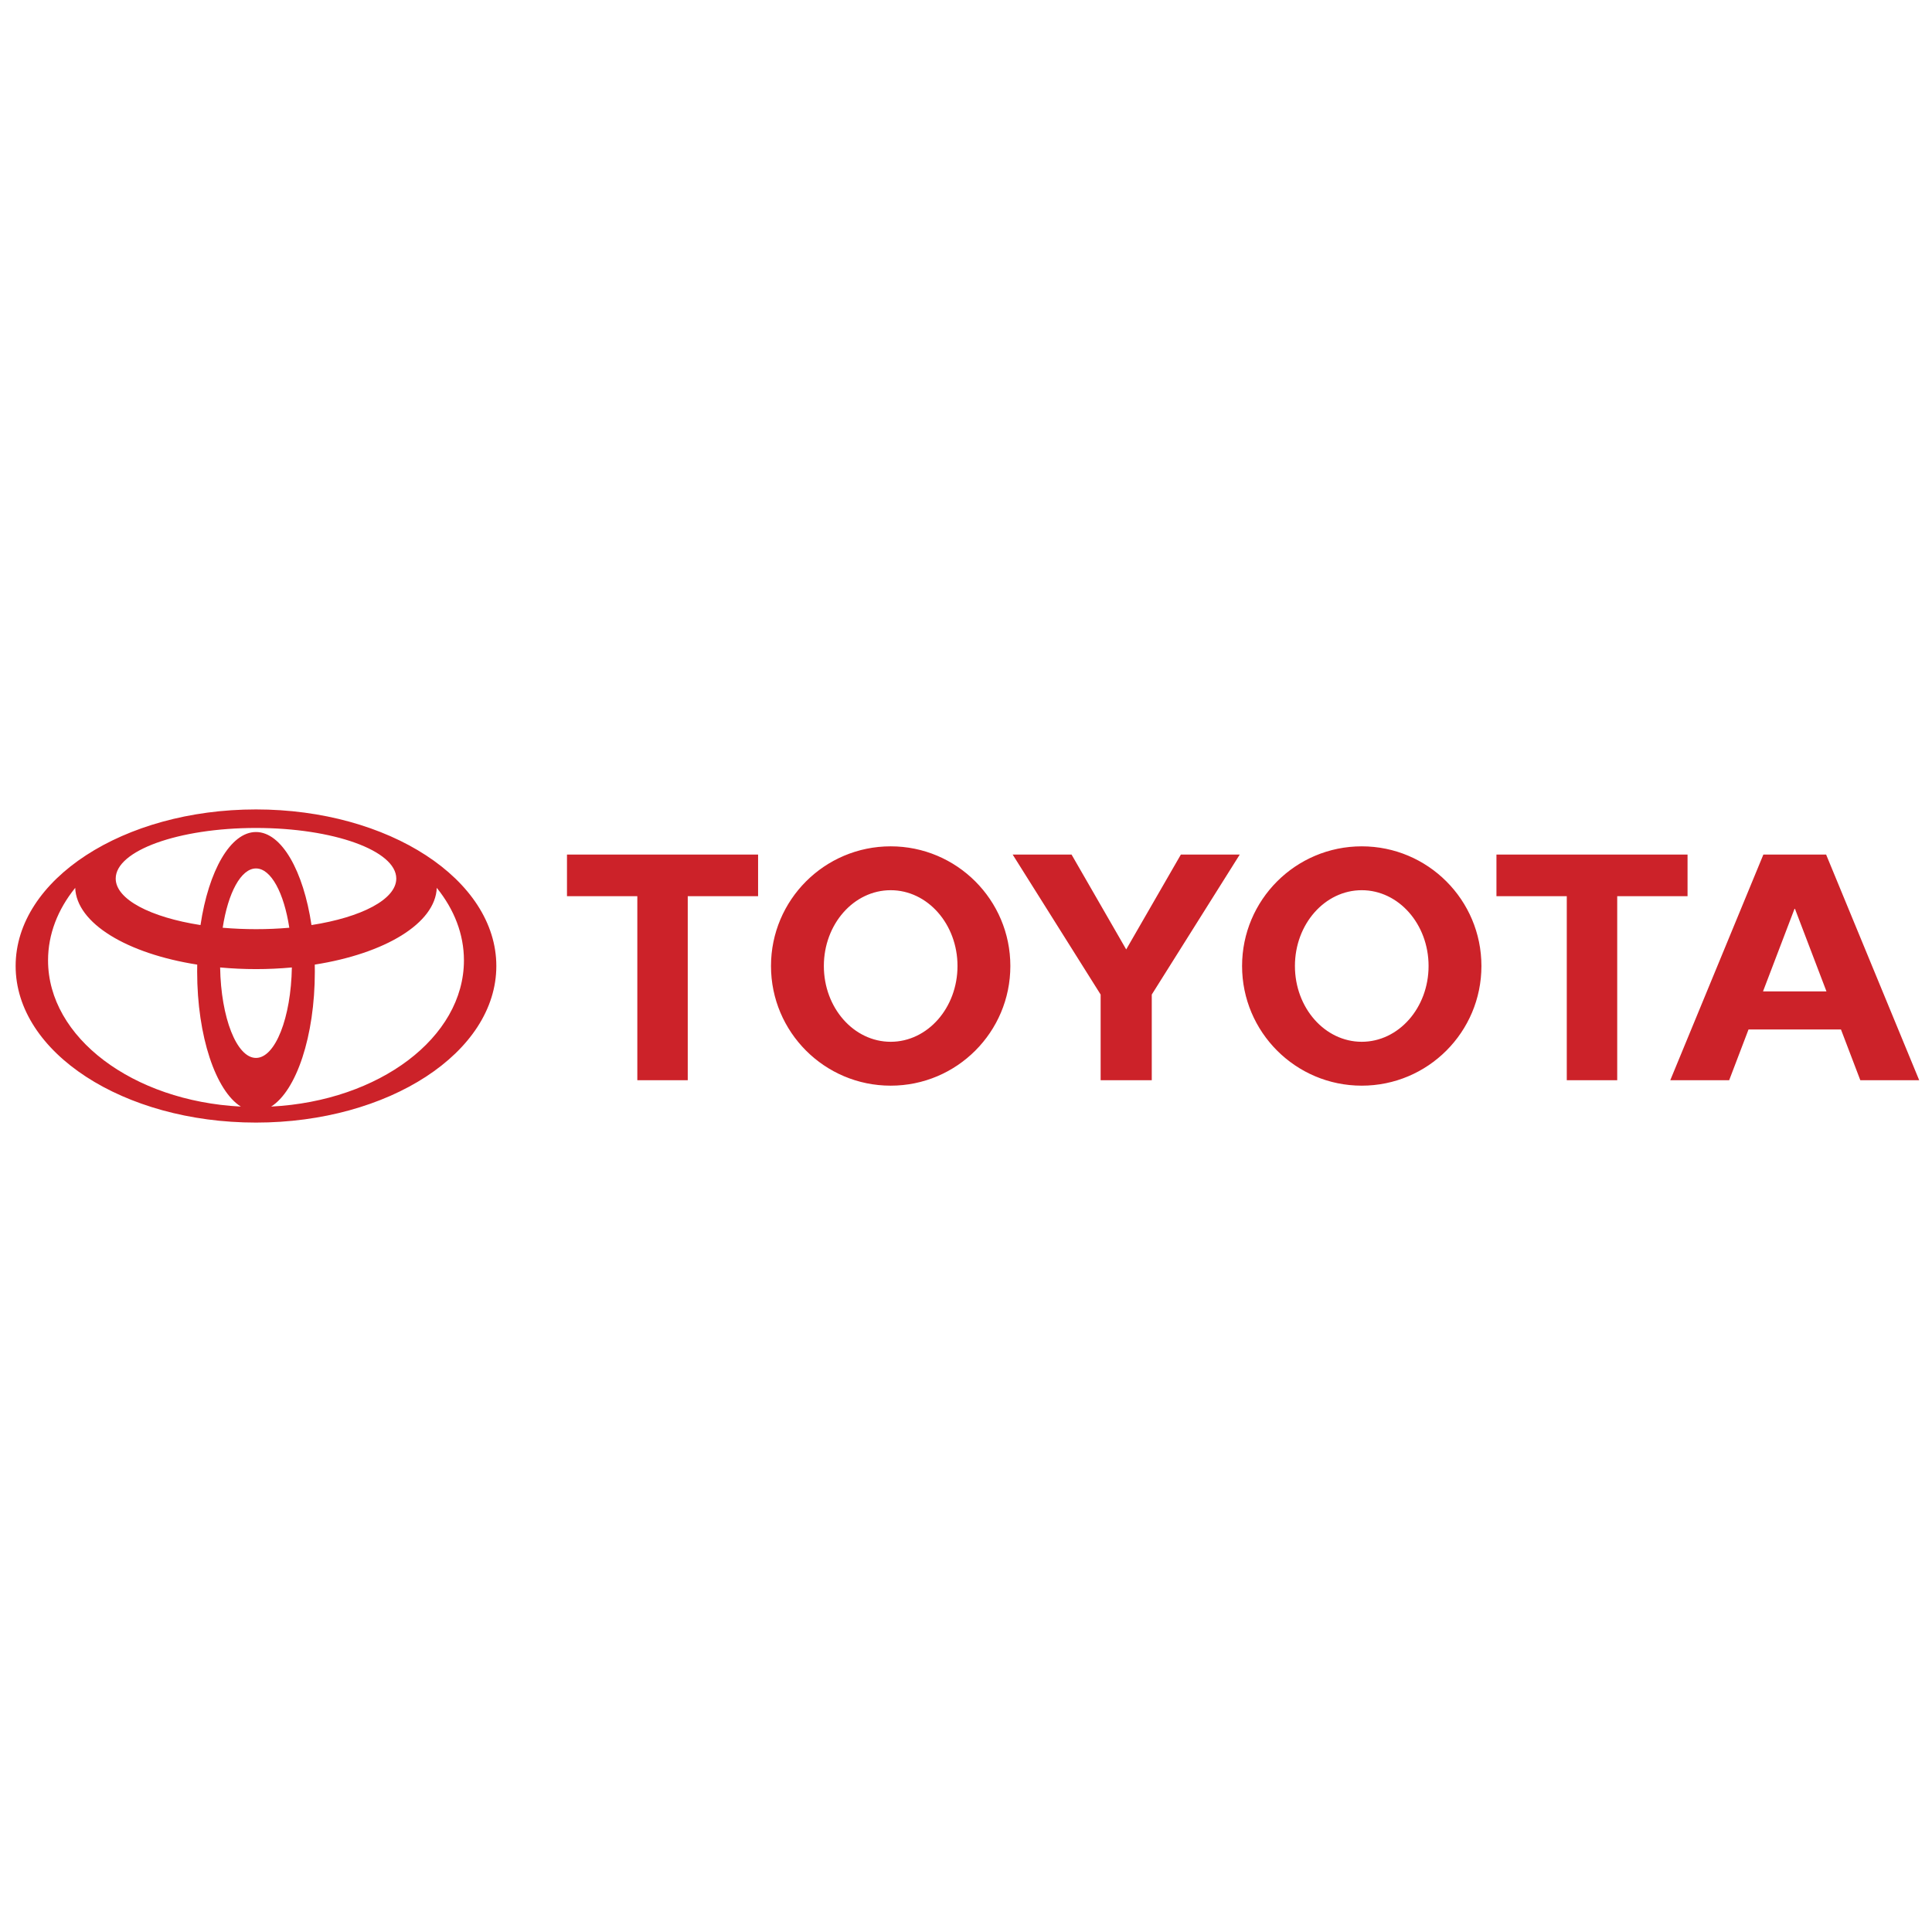
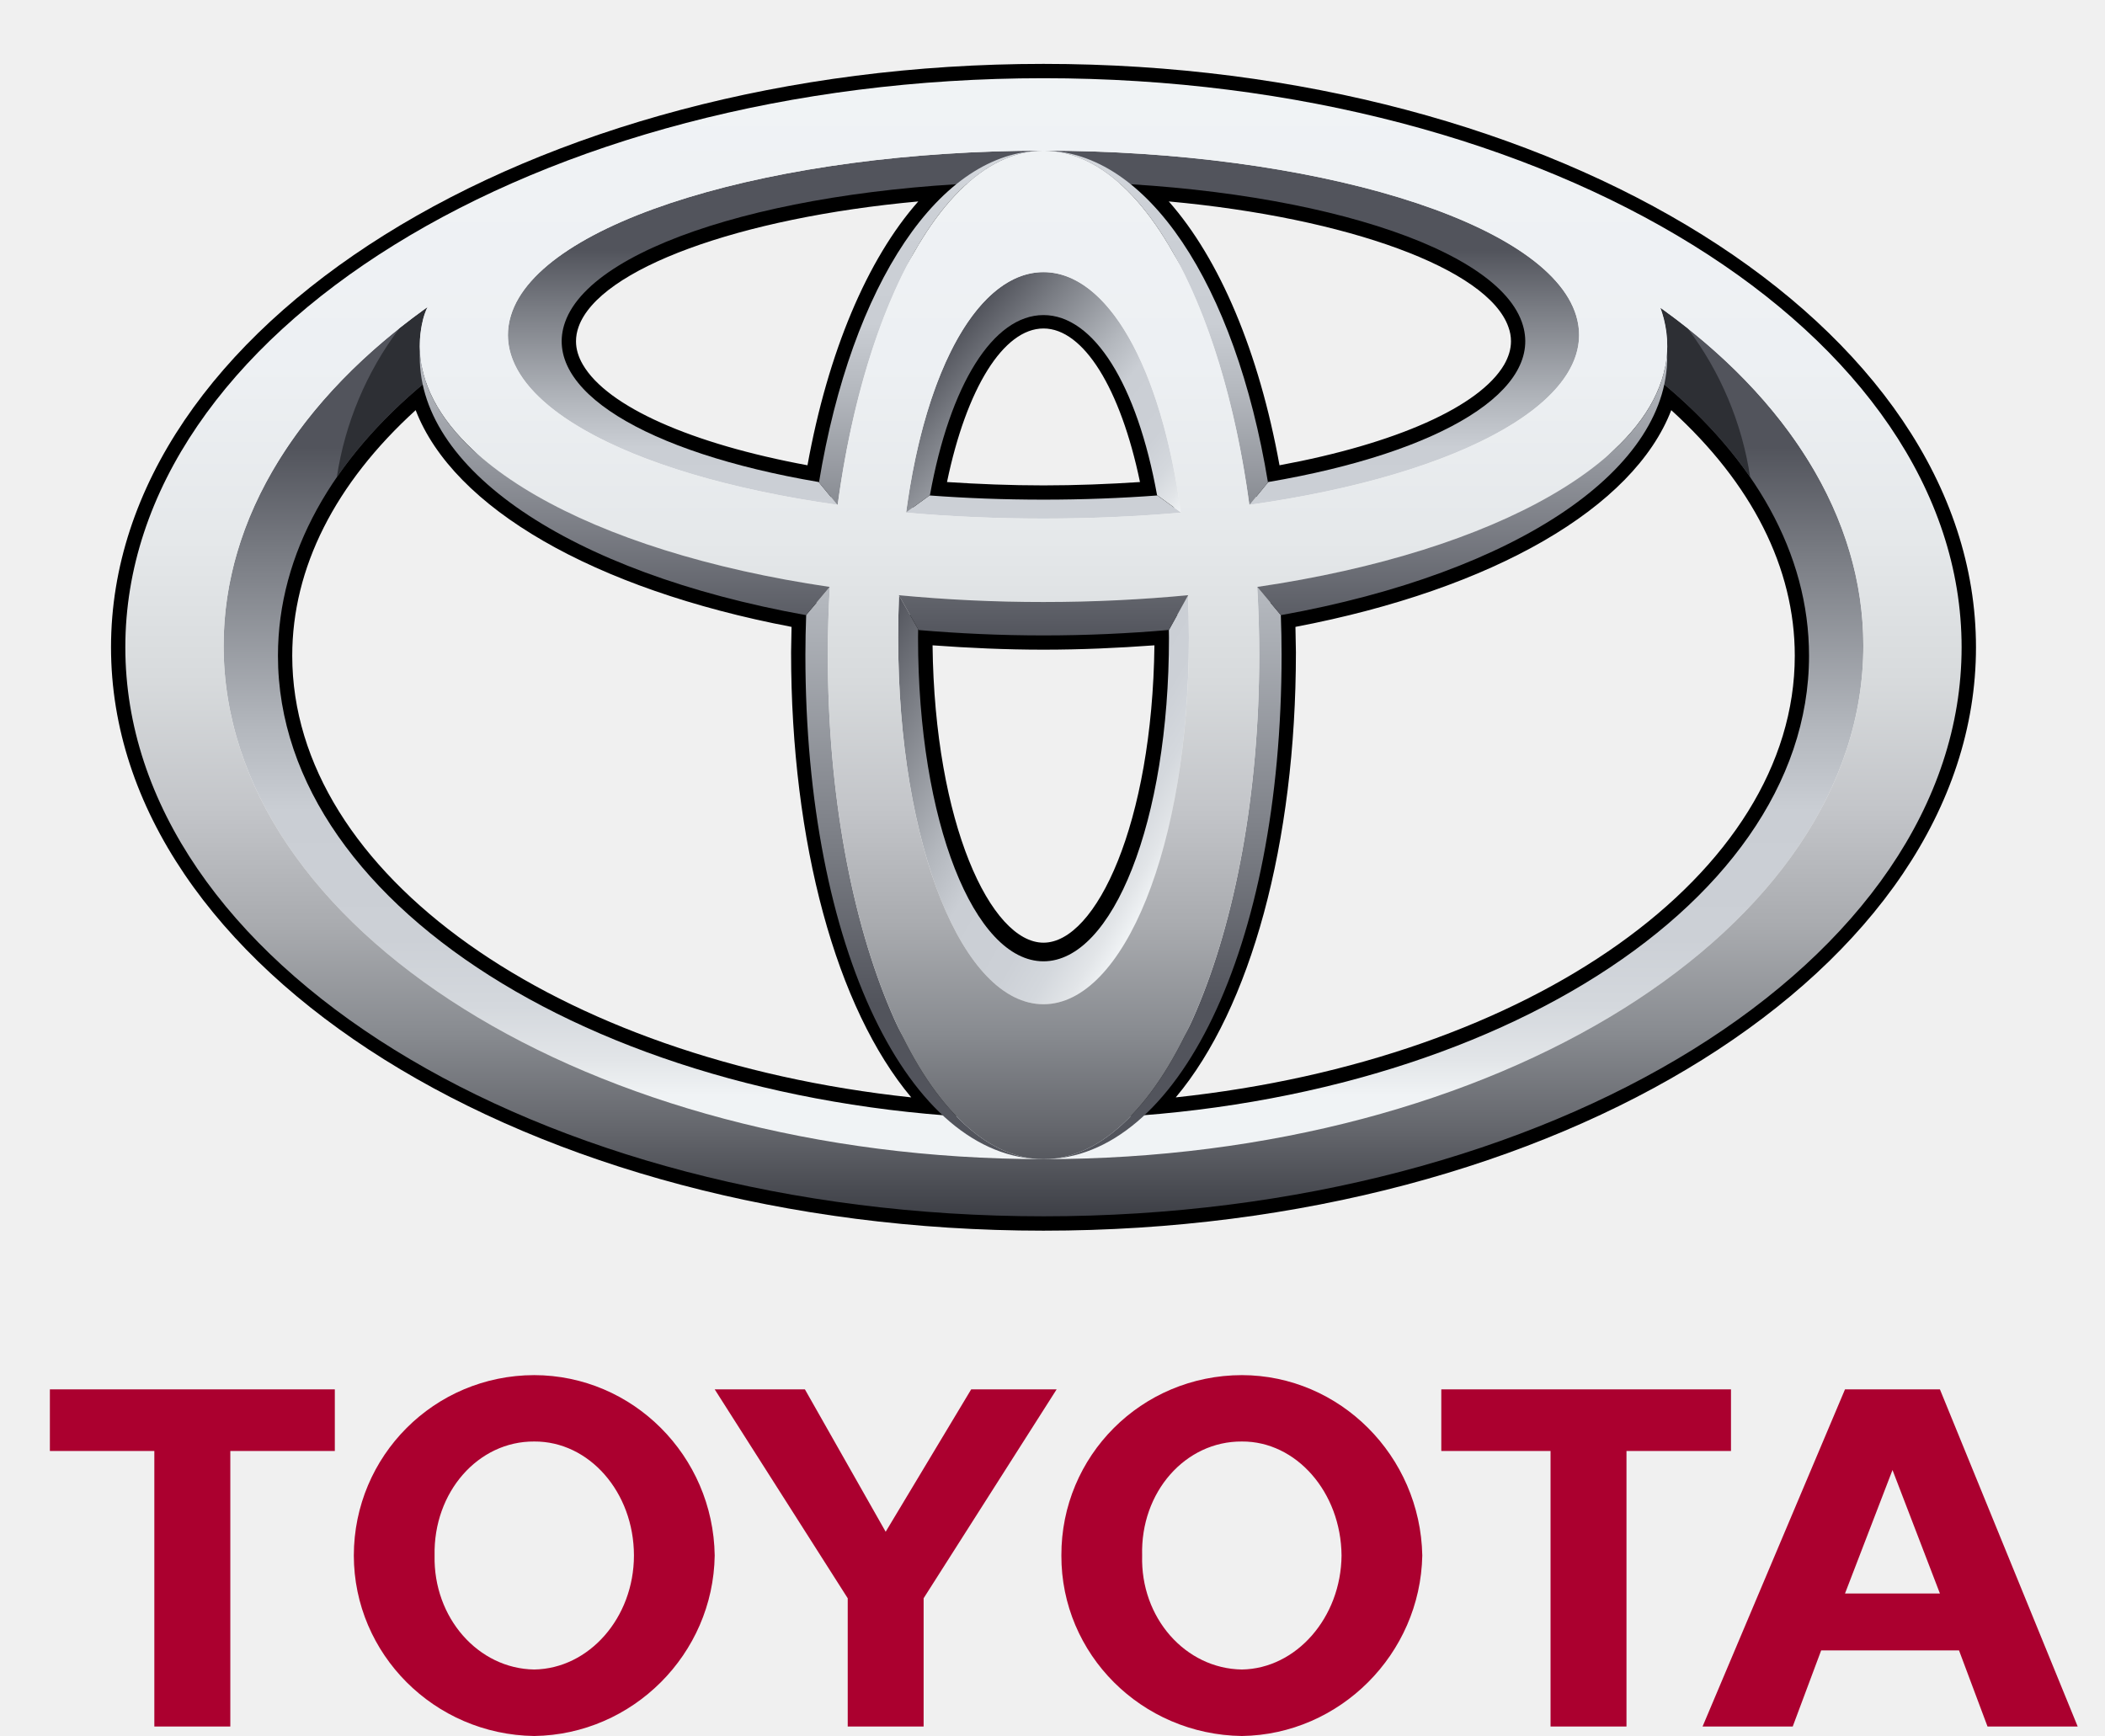
- <svg xmlns="http://www.w3.org/2000/svg" width="2500" height="2500" viewBox="0 0 192.756 192.756">
-   <g fill-rule="evenodd" clip-rule="evenodd">
-     <path fill="#fff" d="M0 0h192.756v192.756H0V0z" />
-     <path d="M24.037 110.41c-2.514-1.575-4.367-7.01-4.367-13.469 0-.237.001-.471.007-.704l.002.003c-6.994-1.099-12.047-4.11-12.177-7.672l-.02.042c-1.711 2.127-2.688 4.586-2.688 7.206 0 7.71 8.463 14.027 19.198 14.586l.045.008zM1.56 96.378c0-8.626 10.736-15.621 23.979-15.621 13.244 0 23.98 6.995 23.98 15.621 0 8.627-10.736 15.622-23.98 15.622-13.243 0-23.979-6.995-23.979-15.622zm23.98-13.367c2.557 0 4.732 3.879 5.538 9.291l.002-.009c4.975-.774 8.457-2.56 8.457-4.639 0-2.789-6.267-5.048-13.997-5.048-7.729 0-13.996 2.259-13.996 5.048 0 2.079 3.482 3.864 8.456 4.639l.003.009c.806-5.412 2.981-9.291 5.537-9.291zm1.548 27.39c10.735-.559 19.199-6.876 19.199-14.586 0-2.62-.978-5.079-2.688-7.206l-.021-.042c-.129 3.562-5.182 6.573-12.177 7.672l.003-.003c.005.233.007.467.007.704 0 6.459-1.854 11.894-4.367 13.469l.044-.008zM25.54 92.703a37.94 37.94 0 0 0 3.325-.142l-.001.001c-.53-3.468-1.818-5.917-3.323-5.917s-2.792 2.449-3.323 5.917l-.001-.001a38.27 38.27 0 0 0 3.323.142zm0 12.846c1.925 0 3.496-4.006 3.579-9.029l.01.003a39.115 39.115 0 0 1-7.177 0l.01-.003c.083 5.023 1.653 9.029 3.578 9.029zM123.922 96.378c0-6.593 5.346-11.939 11.939-11.939 6.596 0 11.941 5.346 11.941 11.939 0 6.595-5.346 11.939-11.941 11.939-6.593 0-11.939-5.344-11.939-11.939zm11.939 7.561c3.682 0 6.668-3.386 6.668-7.562 0-4.175-2.986-7.561-6.668-7.561s-6.666 3.386-6.666 7.561c0 4.177 2.985 7.562 6.666 7.562zM161.35 89.413v18.362h-5.032V89.413h.018-7.035v-4.151h19.066v4.151h-7.017zM174.453 102.71l-.004.005-1.93 5.061h-5.877l9.289-22.514h6.262l9.287 22.514h-5.875l-1.93-5.061-.006-.005H174.453zm4.609-3.8h3.166l-.002.001-3.143-8.24h-.043l-3.143 8.24-.002-.001h3.167zM68.617 89.413v18.362h-5.031V89.413h.018-7.036v-4.151h19.067v4.151h-7.018zM76.922 96.378c0-6.593 5.346-11.939 11.941-11.939 6.594 0 11.94 5.346 11.94 11.939 0 6.595-5.346 11.939-11.94 11.939-6.595 0-11.941-5.344-11.941-11.939zm11.941 7.561c3.681 0 6.667-3.386 6.667-7.562 0-4.175-2.986-7.561-6.667-7.561-3.682 0-6.667 3.386-6.667 7.561 0 4.177 2.985 7.562 6.667 7.562zM112.361 107.775h2.551v-8.548l8.777-13.965h-5.875l-5.453 9.463-5.451-9.463h-5.875l8.776 13.965v8.548h2.55z" fill="#cc2229" />
-   </g>
+ <svg xmlns="http://www.w3.org/2000/svg" xmlns:xlink="http://www.w3.org/1999/xlink" height="2062" viewBox="-3.155 -8.932 286.62 242.702" width="2500">
+   <linearGradient id="a">
+     <stop offset="0" stop-color="#f0f3f5" />
+     <stop offset=".056" stop-color="#e2e5e8" />
+     <stop offset=".138" stop-color="#d4d8dd" />
+     <stop offset=".242" stop-color="#ccd0d6" />
+     <stop offset=".44" stop-color="#caced4" />
+     <stop offset=".568" stop-color="#b3b7bd" />
+     <stop offset=".835" stop-color="#797c83" />
+     <stop offset="1" stop-color="#52545c" />
+   </linearGradient>
+   <linearGradient id="c" gradientTransform="matrix(1 0 0 -1 1045.93 1353.947)" gradientUnits="userSpaceOnUse" x1="-907.035" x2="-907.035" xlink:href="#a" y1="1209.688" y2="1300.343" />
+   <linearGradient id="d" gradientTransform="matrix(1 0 0 -1 1045.93 1353.947)" gradientUnits="userSpaceOnUse" x1="-907.031" x2="-907.031" xlink:href="#a" y1="1278.762" y2="1327.886" />
+   <linearGradient id="e" gradientTransform="matrix(1 0 0 -1 1045.93 1353.947)" gradientUnits="userSpaceOnUse" x1="-890.724" x2="-921.397" xlink:href="#a" y1="1287.791" y2="1313.529" />
+   <linearGradient id="f" gradientTransform="matrix(1 0 0 -1 1045.93 1353.947)" gradientUnits="userSpaceOnUse" x1="-887.604" x2="-932.331" xlink:href="#a" y1="1244.974" y2="1270.797" />
+   <linearGradient id="g" gradientTransform="matrix(1 0 0 -1 1045.93 1353.947)" gradientUnits="userSpaceOnUse" x1="-922.726" x2="-922.726" xlink:href="#a" y1="1351.951" y2="1274.035" />
+   <linearGradient id="h" gradientTransform="matrix(1 0 0 -1 1045.93 1353.947)" gradientUnits="userSpaceOnUse" x1="-891.344" x2="-891.344" xlink:href="#a" y1="1351.951" y2="1274.035" />
+   <linearGradient id="i" gradientTransform="matrix(1 0 0 -1 1045.93 1353.947)" gradientUnits="userSpaceOnUse" x1="-890.393" x2="-890.393" xlink:href="#a" y1="1352.606" y2="1222.572" />
+   <linearGradient id="j" gradientTransform="matrix(1 0 0 -1 1045.93 1353.947)" gradientUnits="userSpaceOnUse" x1="-923.675" x2="-923.675" xlink:href="#a" y1="1352.606" y2="1222.572" />
+   <linearGradient id="b">
+     <stop offset="0" stop-color="#f0f3f5" />
+     <stop offset=".253" stop-color="#edf0f3" />
+     <stop offset=".406" stop-color="#e5e8ea" />
+     <stop offset=".531" stop-color="#d7dadc" />
+     <stop offset=".642" stop-color="#c3c5c9" />
+     <stop offset=".744" stop-color="#a9abaf" />
+     <stop offset=".839" stop-color="#888b90" />
+     <stop offset=".926" stop-color="#63656b" />
+     <stop offset="1" stop-color="#3d3f46" />
+   </linearGradient>
+   <linearGradient id="k" gradientTransform="matrix(1 0 0 -1 1045.93 1353.947)" gradientUnits="userSpaceOnUse" x1="-907.038" x2="-907.038" xlink:href="#b" y1="1351.944" y2="1192.832" />
+   <linearGradient id="l" gradientTransform="matrix(1 0 0 -1 1045.93 1353.947)" gradientUnits="userSpaceOnUse" x1="-907.03" x2="-907.03" xlink:href="#b" y1="1351.952" y2="1192.83" />
+   <linearGradient id="m" gradientTransform="matrix(1 0 0 -1 1045.93 1353.947)" gradientUnits="userSpaceOnUse" x1="-907.034" x2="-907.034" xlink:href="#b" y1="1351.935" y2="1192.817" />
+   <linearGradient id="n" gradientTransform="matrix(1 0 0 -1 1045.93 1353.947)" gradientUnits="userSpaceOnUse" x1="-907.033" x2="-907.033" y1="1318.944" y2="1273.596">
+     <stop offset="0" stop-color="#caced4" />
+     <stop offset="1" stop-color="#52545c" />
+   </linearGradient>
+   <path d="M141.396 208.536c-.043-13.945 11.196-25.195 25.234-25.219 13.694.022 24.942 11.272 25.218 25.219-.273 13.789-11.521 25.039-25.218 25.234-14.038-.195-25.276-11.445-25.234-25.234zm25.235 15.938c7.578-.117 13.852-7.238 13.93-15.938-.078-8.867-6.352-15.988-13.93-15.938-7.906-.052-14.195 7.069-13.945 15.938-.25 8.699 6.039 15.82 13.945 15.938m53.76-30.547v38.515h-10.614v-38.515h-15.273v-8.617H235v8.617zm27.214 27.879l-3.974 10.637h-12.604l19.91-47.133h13.27l19.258 47.133H270.86l-3.983-10.637zm9.973-7.957h6.629l-6.629-17.267-6.641 17.267zM25.223 193.927v38.515H14.602v-38.515H0v-8.617h39.832v8.617zm17.265 14.609c.021-13.945 11.254-25.195 25.214-25.219 13.78.022 25.03 11.272 25.233 25.219-.203 13.789-11.453 25.039-25.233 25.234-13.96-.195-25.194-11.445-25.214-25.234zm25.214 15.938c7.668-.117 13.937-7.238 13.944-15.938-.008-8.867-6.276-15.988-13.944-15.938-7.828-.052-14.108 7.069-13.925 15.938-.183 8.699 6.097 15.82 13.925 15.938m49.132 7.968h5.305v-17.93l18.593-29.202h-11.945l-11.953 19.906-11.289-19.906H92.936l18.593 29.202v17.93z" fill="#ab002f" />
+   <path d="M8.547 81.561c0 44.972 58.476 81.562 130.35 81.562 71.873 0 130.35-36.59 130.35-81.562C269.246 36.585 210.77 0 138.896 0S8.547 36.585 8.547 81.561zm4 0c0-42.762 56.679-77.554 126.35-77.554 69.669 0 126.35 34.792 126.35 77.554 0 42.771-56.681 77.562-126.35 77.562-69.671-.001-126.35-34.79-126.35-77.562z" />
+   <path d="M126.58 14.827c-30.508 1.863-52.667 9.949-56.444 20.602a9.999 9.999 0 0 0-.586 3.345c0 1.797.508 3.594 1.516 5.312C75.3 51.3 88.443 57.249 107.146 60.44l1.98.324.332-1.978c3.07-18.727 9.809-33.453 18.496-40.406l4.922-3.944zM74.519 42.069c-.652-1.109-.973-2.203-.973-3.281 0-.68.117-1.344.359-2.02 2.883-8.138 22.468-15.246 47.487-17.539-7.137 8.073-12.625 21.082-15.488 36.887-16.258-3.008-27.948-8.188-31.385-14.047zm46.483 17.914l-.391 2.176 2.207.168c5.234.391 10.645.602 16.074.602 5.434 0 10.848-.211 16.083-.602l2.203-.168-.392-2.176c-3.009-16.898-9.703-26.992-17.891-26.992-8.194 0-14.885 10.094-17.893 26.992zm17.894-22.992c5.598 0 10.766 8.383 13.489 21.469-4.427.289-8.936.469-13.493.469-4.551 0-9.062-.18-13.484-.469 2.715-13.086 7.891-21.469 13.488-21.469zm10.938-18.609c8.684 6.953 15.43 21.681 18.5 40.406l.328 1.978 1.977-.324c18.711-3.191 31.861-9.142 36.08-16.355 1.641-2.772 1.953-5.766.938-8.655-3.776-10.652-25.936-18.738-56.442-20.603l-6.288-.391zm6.574.847c25.012 2.293 44.596 9.414 47.471 17.539.25.676.367 1.34.367 2.02 0 1.078-.328 2.172-.965 3.281-3.449 5.858-15.143 11.039-31.393 14.047-2.863-15.804-8.343-28.813-15.48-36.887zM50.832 43.28C37.121 54.765 29.875 68.409 29.875 82.744c0 33.722 41.12 62.226 95.643 66.288l6.09.457-4.637-3.961c-11.945-10.219-19.363-34.465-19.363-63.28l.125-6.808-1.672-.34c-28.679-5.14-49.082-17.199-51.987-30.703l-.695-3.242-2.547 2.125zM33.879 82.744c0-12.292 5.996-24.089 17.254-34.335 5.245 13.645 24.843 25.012 52.545 30.301-.035 1.562-.066 3.538-.066 3.538 0 26.718 6.34 49.792 16.797 62.241-49.68-5.301-86.53-31.25-86.53-61.745zm85.494-3.604l-.012.726c0 26.784 8.398 46.991 19.535 46.991 11.133 0 19.532-20.207 19.532-46.991l-.027-2.89-2.148.184c-5.664.496-11.496.742-17.355.742s-11.699-.246-17.348-.742l-2.156-.195zm35.031 2.147c-.301 24.921-8.152 41.573-15.508 41.573-7.363 0-15.215-16.652-15.508-41.573 5.086.375 10.281.609 15.508.609 5.235 0 10.415-.234 15.508-.609zm69.307-36.89c-2.902 13.504-23.309 25.562-51.979 30.703l-1.68.312.133 6.835c0 28.815-7.422 53.062-19.363 63.28l-4.637 3.961 6.082-.457c54.528-4.062 95.649-32.566 95.649-66.288 0-14.335-7.254-27.979-20.965-39.464l-2.539-2.125zm2.941 4.012c11.266 10.246 17.266 22.043 17.266 34.335 0 30.495-36.848 56.444-86.533 61.745 10.457-12.449 16.797-35.523 16.797-62.241 0 0-.039-1.977-.066-3.538 27.693-5.289 47.29-16.657 52.536-30.301z" />
+   <path d="M225.129 34.101c.184.508.352 1.026.484 1.547.754 2.996.598 5.938-.379 8.805C238.242 55.18 245.91 68.41 245.91 82.745c0 35.78-47.914 64.792-107.014 64.792-59.104 0-107.014-29.012-107.014-64.792 0-14.323 7.676-27.564 20.668-38.292-.969-2.867-1.125-5.809-.371-8.805a9.638 9.638 0 0 1 .621-1.652c-17.75 12.646-28.512 29.219-28.512 47.37 0 39.632 51.308 71.757 114.607 71.757 63.291 0 114.607-32.125 114.607-71.757.002-18.113-10.717-34.648-28.373-47.265z" fill="url(#c)" />
+   <path d="M154.818 60.335c-5.051.379-10.375.586-15.926.586-5.547 0-10.867-.207-15.918-.586h-.016l-3.301 2.398c6.09.531 12.521.832 19.238.832 6.718 0 13.148-.301 19.242-.832zm58.541-25.141c-4.023-13.297-37.187-23.062-74.463-23.062-37.27 0-70.433 9.767-74.456 23.062-3.492 11.535 15.57 22.211 45.644 26.445l-2.613-3.181c-24.328-4.14-38.788-12.968-35.452-22.354 4.043-11.396 33.409-19.648 66.874-19.648 33.464 0 62.837 8.254 66.876 19.648 3.332 9.387-11.121 18.215-35.455 22.354l-2.604 3.181c30.063-4.234 49.138-14.91 45.649-26.445z" fill="url(#d)" />
+   <path d="M123.014 60.335c2.793-15.52 8.852-25.219 15.879-25.219 7.035 0 13.089 9.699 15.886 25.219h.056l3.267 2.371c-2.758-20.496-10.312-33.594-19.204-33.594-8.898 0-16.449 13.098-19.203 33.594l3.266-2.371z" fill="url(#e)" />
+   <path d="M159.092 74.319l-2.672 4.832c0 .352.016.714.016 1.081 0 25.726-7.867 45.232-17.542 45.232-9.684 0-17.535-19.508-17.535-45.232 0-.406.008-.809.016-1.198l-2.676-4.715a145.44 145.44 0 0 0-.117 5.886c0 29.167 9.094 51.261 20.316 51.261s20.324-22.094 20.324-51.261a147.012 147.012 0 0 0-.13-5.886z" fill="url(#f)" />
+   <path d="M110.127 61.651c3.844-28.488 15.27-49.521 28.77-49.521-14.473 0-26.809 18.634-31.387 46.384l2.578 3.137z" fill="url(#g)" />
+   <path d="M167.67 61.651h.027l2.578-3.137c-4.57-27.75-16.914-46.384-31.379-46.384 13.5.002 24.934 21.033 28.774 49.521z" fill="url(#h)" />
+   <path d="M172.072 77.053l-3.281-3.918h-.027c.184 3.113.289 6.277.289 9.491 0 38.934-13.504 70.495-30.156 70.495 18.671 0 33.281-29.272 33.281-70.495 0-1.886-.039-3.736-.106-5.573z" fill="url(#i)" />
+   <path d="M108.748 82.627c0-3.214.105-6.378.285-9.491h-.022l-3.289 3.906a155.884 155.884 0 0 0-.109 5.585c0 41.223 14.621 70.495 33.285 70.495-16.646 0-30.15-31.562-30.15-70.495z" fill="url(#j)" />
+   <path d="M225.234 44.452c4.973 4.102 9.168 8.578 12.449 13.332a45.87 45.87 0 0 0-8.75-20.82 89.125 89.125 0 0 0-3.806-2.862c.185.508.353 1.026.483 1.547.757 2.995.601 5.936-.376 8.803zm-172.683 0c-.969-2.867-1.125-5.809-.371-8.805a9.638 9.638 0 0 1 .621-1.652 119.88 119.88 0 0 0-3.941 2.969 46.053 46.053 0 0 0-8.75 20.82c3.281-4.754 7.468-9.231 12.441-13.332z" fill="#2d2f34" />
+   <path d="M10.547 81.561c0-43.934 57.46-79.558 128.35-79.558 70.88 0 128.341 35.624 128.341 79.558 0 43.943-57.461 79.554-128.341 79.554-70.89-.001-128.35-35.61-128.35-79.554zm128.349 71.561c63.292 0 114.607-32.125 114.607-71.757 0-39.636-51.315-71.772-114.607-71.772-63.3 0-114.611 32.138-114.611 71.772 0 39.632 51.312 71.757 114.611 71.757z" fill="url(#k)" />
+   <path d="M108.748 82.627c0-38.525 13.504-70.495 30.148-70.495 16.652 0 30.157 31.97 30.157 70.495 0 38.934-13.505 70.495-30.157 70.495s-30.148-31.562-30.148-70.495zm30.148 48.839c11.223 0 20.325-22.094 20.325-51.249 0-30.257-9.103-51.104-20.325-51.104S118.58 49.96 118.58 80.217c0 29.155 9.094 51.249 20.316 51.249z" fill="url(#l)" />
+   <path d="M52.18 35.647C55.488 22.55 95.494 3.488 138.896 3.488c43.398 0 82.03 13.62 86.717 32.159 5.246 20.78-33.309 39.586-86.717 39.586-53.417 0-91.97-18.805-86.716-39.586zm86.716-23.515c-37.27 0-70.433 9.767-74.456 23.062-4.508 14.895 28.593 28.371 74.456 28.371 45.872 0 78.967-13.478 74.463-28.371-4.023-13.297-37.185-23.062-74.463-23.062z" fill="url(#m)" />
+   <path d="M118.658 74.28l.023.016 2.754 4.855c5.605.479 11.434.753 17.461.753 6.055 0 11.898-.273 17.54-.765l2.68-4.845.016-.016c-6.445.613-13.203.953-20.234.953a213.256 213.256 0 0 1-20.24-.951zm107.408-34.14c-.688 14.858-23.527 28.022-57.287 32.983l.012.012 3.293 3.935c33.033-5.938 54.764-20.524 53.982-36.93zm-174.339 0c-.781 16.422 20.948 30.991 53.975 36.93l3.301-3.935.008-.012c-33.766-4.96-56.589-18.124-57.284-32.983z" fill="url(#n)" />
</svg>
